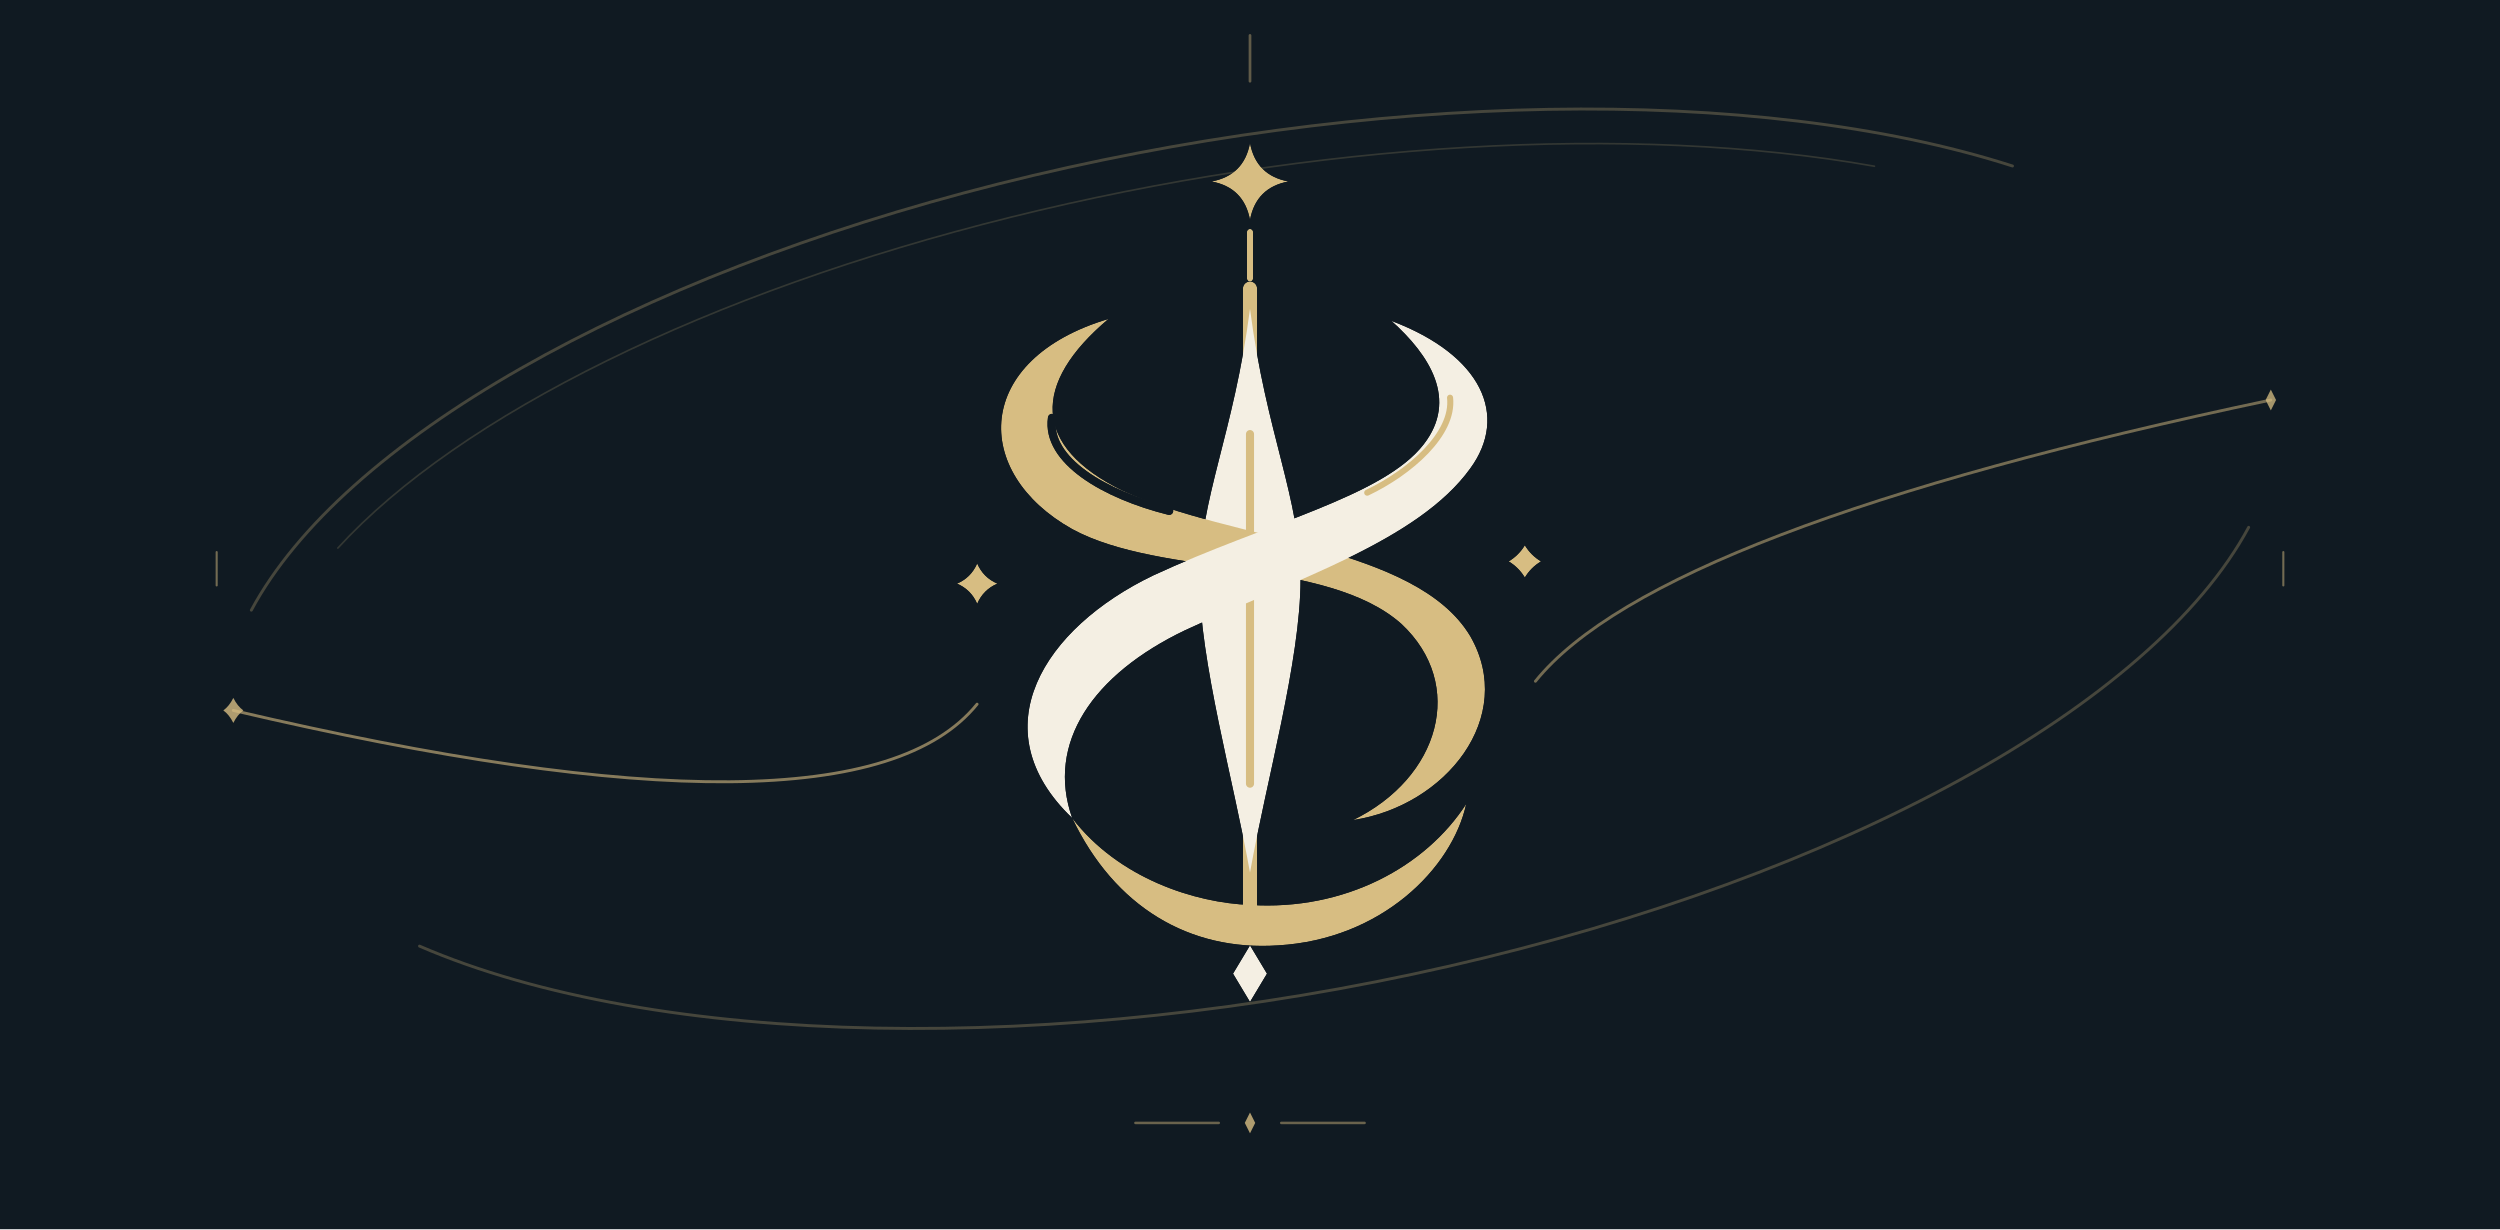
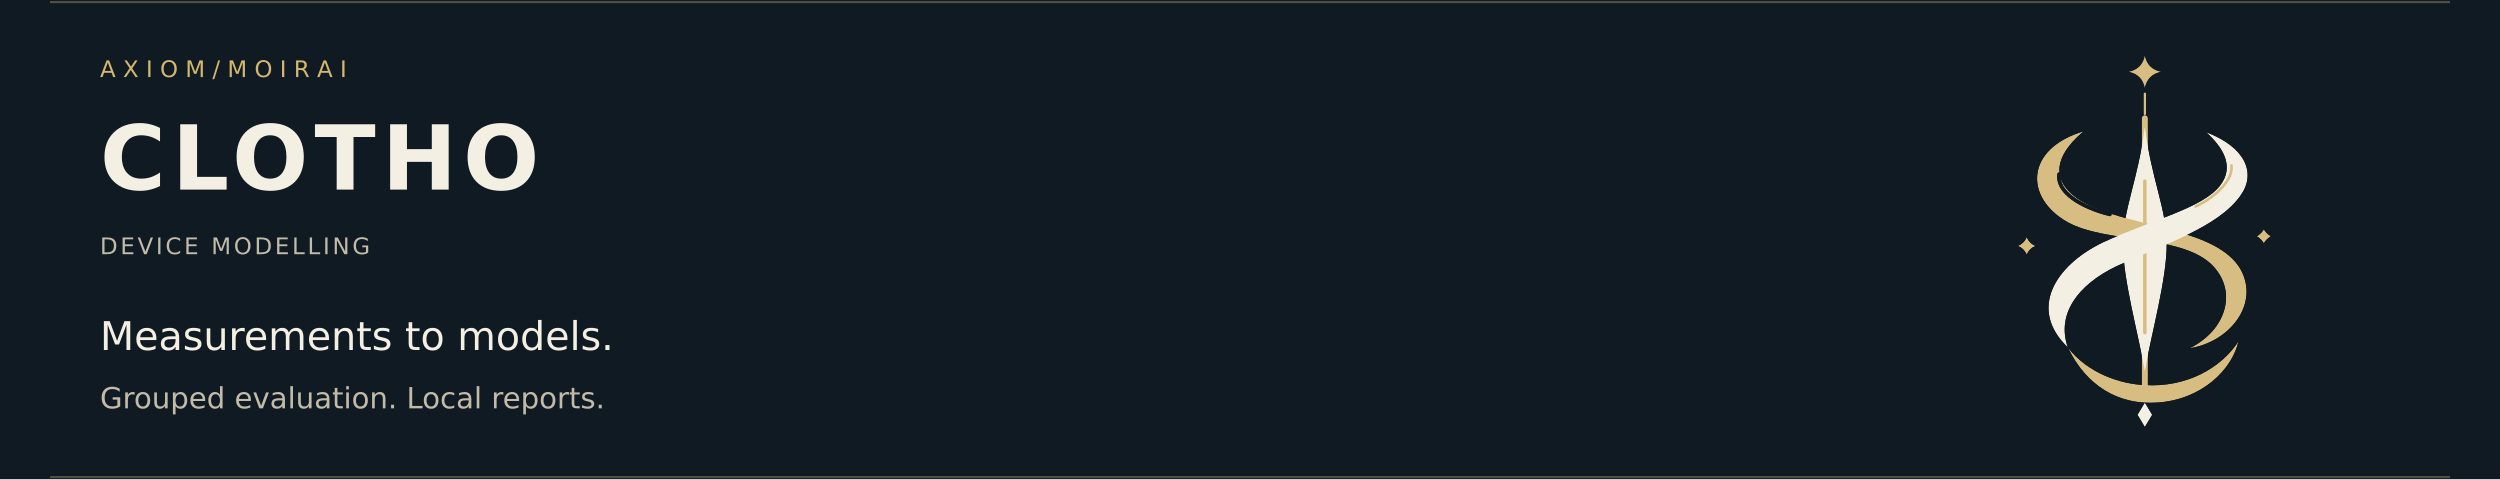
- <svg xmlns="http://www.w3.org/2000/svg" width="1200" height="590" viewBox="0 0 1200 590" role="img" aria-labelledby="title desc">
-   <rect id="background" width="1200" height="590" fill="#101a22" />
-   <path d="M124.472 209.342A500 206 0 0 1 994.005 146.174" fill="none" stroke="#d7bd82" stroke-width="1.4" stroke-opacity="0.27" stroke-linecap="round" stroke-linejoin="round" transform="rotate(-10 600.0 273)" />
-   <path d="M1075.528 336.658A500 206 0 0 1 175.976 382.163" fill="none" stroke="#d7bd82" stroke-width="1.4" stroke-opacity="0.27" stroke-linecap="round" stroke-linejoin="round" transform="rotate(-10 600.0 273)" />
-   <path d="M170.535 187.196A482 189 0 0 1 928.723 134.774" fill="none" stroke="#d7bd82" stroke-width="0.8" stroke-opacity="0.18" stroke-linecap="round" stroke-linejoin="round" transform="rotate(-10 600.0 273)" />
-   <path d="M112.0 341Q410.0 411 469.0 338" fill="none" stroke="#d7bd82" stroke-width="1.4" stroke-opacity="0.6" stroke-linecap="round" stroke-linejoin="round" />
-   <path d="M737.0 327Q796.0 254 1090.0 192" fill="none" stroke="#d7bd82" stroke-width="1.4" stroke-opacity="0.5" stroke-linecap="round" stroke-linejoin="round" />
-   <path d="M112.0 335Q114.0 339 116.8 341Q114.0 343 112.0 347Q110.0 343 107.2 341Q110.0 339 112.0 335Z" fill="#d7bd82" fill-opacity="0.8" />
-   <path d="M1090.0 187L1092.5 192 1090.0 197 1087.5 192Z" fill="#d7bd82" fill-opacity="0.75" />
-   <path d="M600.0 17V39" fill="none" stroke="#d7bd82" stroke-width="1.3" stroke-opacity="0.4" stroke-linecap="round" stroke-linejoin="round" />
-   <path d="M104.0 265V281" fill="none" stroke="#d7bd82" stroke-width="1" stroke-opacity="0.5" stroke-linecap="round" stroke-linejoin="round" />
-   <path d="M1096.0 265V281" fill="none" stroke="#d7bd82" stroke-width="1" stroke-opacity="0.5" stroke-linecap="round" stroke-linejoin="round" />
-   <g id="clotho-hero-placement" transform="translate(351.680 26) scale(0.97)">
+ <svg xmlns="http://www.w3.org/2000/svg" width="1200" height="230" viewBox="0 0 1200 230" role="img" aria-labelledby="title desc">
+   <rect width="1200" height="230" fill="#101a22" />
+   <path d="M24 1H1176 M24 229H1176" stroke="#d4b66f" stroke-opacity=".35" fill="none" />
+   <text x="48" y="37" fill="#d4b66f" font-family="DejaVu Sans, Arial, sans-serif" font-size="11">A X I O M   /   M O I R A I</text>
+   <text x="48" y="91" fill="#f4efe3" font-family="DejaVu Sans, Arial, sans-serif" font-size="43" letter-spacing="3" font-weight="600">CLOTHO</text>
+   <text x="48" y="122" fill="#c2bba9" font-family="DejaVu Sans, Arial, sans-serif" font-size="11" letter-spacing="1.3">DEVICE MODELLING</text>
+   <text x="48" y="168" fill="#f4efe3" font-family="DejaVu Sans, Arial, sans-serif" font-size="19">Measurements to models.</text>
+   <text x="48" y="196" fill="#c2bba9" font-family="DejaVu Sans, Arial, sans-serif" font-size="14">Grouped evaluation. Local reports.</text>
+   <g id="clotho-hero-placement" transform="translate(922 8) scale(0.42)">
    <defs>
      <mask id="clotho-hero-alpha-cutouts" maskUnits="userSpaceOnUse" x="0" y="0" width="512" height="512">
        <g>
          <path d="M256 44 Q259 60 275 63 Q259 66 256 82 Q253 66 237 63 Q253 60 256 44Z" fill="#FFFFFF" />
          <path d="M256 88V111" fill="none" stroke="#FFFFFF" stroke-width="3" stroke-linecap="round" stroke-linejoin="round" />
          <path d="M256 116V424" fill="none" stroke="#FFFFFF" stroke-width="7" stroke-linecap="round" stroke-linejoin="round" />
          <path d="M256 126 C248 188 231 220 231 260 C231 300 248 360 256 405 C264 360 281 300 281 260 C281 220 264 188 256 126Z" fill="#FFFFFF" />
          <path d="M256 188V361" fill="none" stroke="#FFFFFF" stroke-width="4" stroke-linecap="round" stroke-linejoin="round" />
          <path d="M186 131 C119 151 118 207 168 235 C212 259 294 249 331 282 C363 312 350 358 307 379 C353 372 388 328 365 288 C338 243 247 241 193 216 C148 194 148 163 186 131Z" fill="#FFFFFF" />
          <path d="M326 132 C371 149 384 179 365 205 C339 241 278 260 224 285 C178 307 155 341 168 378 C122 334 154 284 208 258 C264 232 322 219 342 193 C359 171 345 149 326 132Z" fill="#FFFFFF" />
          <path d="M168 378 C191 408 229 420 256 421 C303 424 343 402 363 371 C356 403 321 438 270 441 C226 444 189 422 168 378Z" fill="#FFFFFF" />
          <path d="M158 180C155 201 184 218 216 226" fill="none" stroke="#000000" stroke-width="4" stroke-linecap="round" stroke-linejoin="round" />
          <path d="M343 304C354 329 336 350 319 360" fill="none" stroke="#000000" stroke-width="4" stroke-linecap="round" stroke-linejoin="round" />
          <path d="M355 170C357 188 335 207 314 217" fill="none" stroke="#FFFFFF" stroke-width="3" stroke-linecap="round" stroke-linejoin="round" />
          <path d="M256 441L264.4 455 256 469 247.6 455Z" fill="#FFFFFF" />
          <path d="M121 252 Q124 259 131 262 Q124 265 121 272 Q118 265 111 262 Q118 259 121 252Z" fill="#FFFFFF" />
          <path d="M392 243 Q395 248 400 251 Q395 254 392 259 Q389 254 384 251 Q389 248 392 243Z" fill="#FFFFFF" />
        </g>
      </mask>
    </defs>
    <g mask="url(#clotho-hero-alpha-cutouts)">
      <g id="clotho-hero-clotho-fate-instrument">
        <path d="M256 44 Q259 60 275 63 Q259 66 256 82 Q253 66 237 63 Q253 60 256 44Z" fill="#d7bd82" />
        <path d="M256 88V111" fill="none" stroke="#d7bd82" stroke-width="3" stroke-linecap="round" stroke-linejoin="round" />
        <path d="M256 116V424" fill="none" stroke="#d7bd82" stroke-width="7" stroke-linecap="round" stroke-linejoin="round" />
        <path id="clotho-hero-spindle-body" d="M256 126 C248 188 231 220 231 260 C231 300 248 360 256 405 C264 360 281 300 281 260 C281 220 264 188 256 126Z" fill="#f4efe3" />
        <path d="M256 188V361" fill="none" stroke="#d7bd82" stroke-width="4" stroke-linecap="round" stroke-linejoin="round" />
        <path id="clotho-hero-unspun-thread" d="M186 131 C119 151 118 207 168 235 C212 259 294 249 331 282 C363 312 350 358 307 379 C353 372 388 328 365 288 C338 243 247 241 193 216 C148 194 148 163 186 131Z" fill="#d7bd82" />
        <path id="clotho-hero-woven-return" d="M326 132 C371 149 384 179 365 205 C339 241 278 260 224 285 C178 307 155 341 168 378 C122 334 154 284 208 258 C264 232 322 219 342 193 C359 171 345 149 326 132Z" fill="#f4efe3" />
        <path id="clotho-hero-thread-release" d="M168 378 C191 408 229 420 256 421 C303 424 343 402 363 371 C356 403 321 438 270 441 C226 444 189 422 168 378Z" fill="#d7bd82" />
        <path d="M158 180C155 201 184 218 216 226" fill="none" stroke="#101a22" stroke-width="4" stroke-linecap="round" stroke-linejoin="round" />
        <path d="M343 304C354 329 336 350 319 360" fill="none" stroke="#101a22" stroke-width="4" stroke-linecap="round" stroke-linejoin="round" />
        <path d="M355 170C357 188 335 207 314 217" fill="none" stroke="#d7bd82" stroke-width="3" stroke-linecap="round" stroke-linejoin="round" />
        <path d="M256 441L264.4 455 256 469 247.6 455Z" fill="#f4efe3" />
        <path d="M121 252 Q124 259 131 262 Q124 265 121 272 Q118 265 111 262 Q118 259 121 252Z" fill="#d7bd82" />
        <path d="M392 243 Q395 248 400 251 Q395 254 392 259 Q389 254 384 251 Q389 248 392 243Z" fill="#d7bd82" />
      </g>
    </g>
  </g>
-   <path d="M545.0 539H585.0M615.0 539H655.0" fill="none" stroke="#d7bd82" stroke-width="1.2" stroke-opacity="0.45" stroke-linecap="round" stroke-linejoin="round" />
-   <path d="M600.0 534L602.5 539 600.0 544 597.5 539Z" fill="#d7bd82" fill-opacity="0.8" />
</svg>
